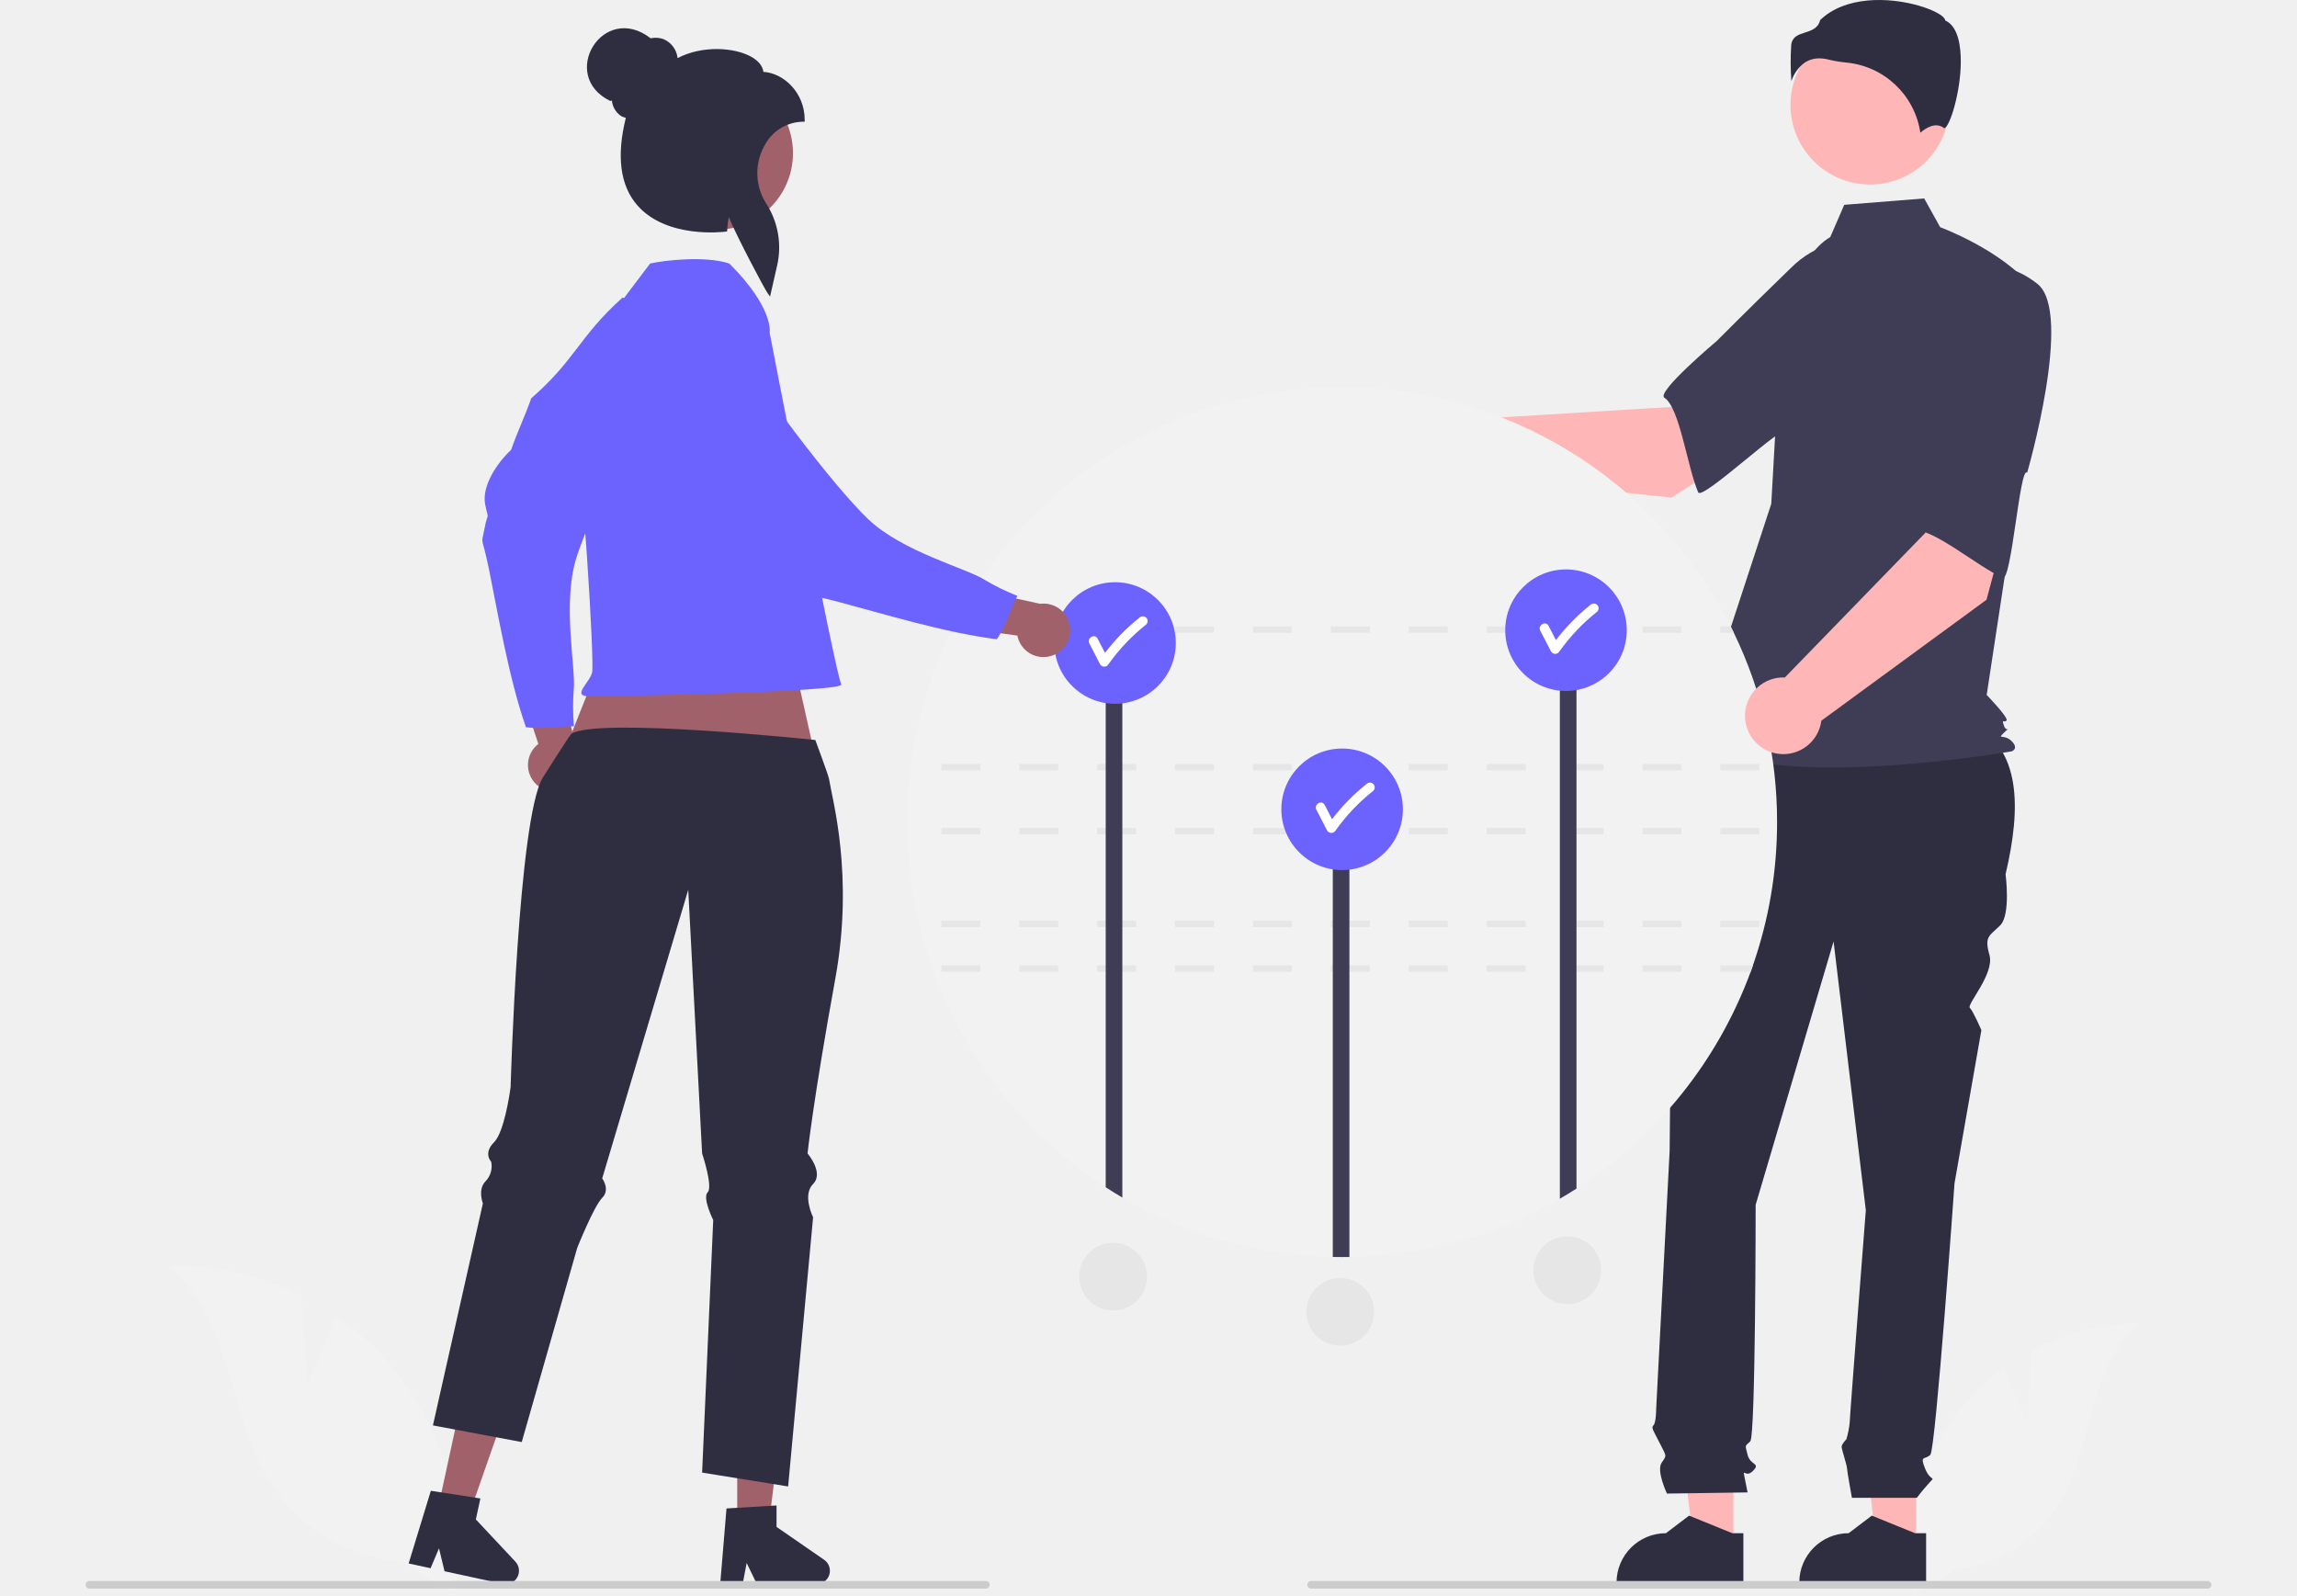
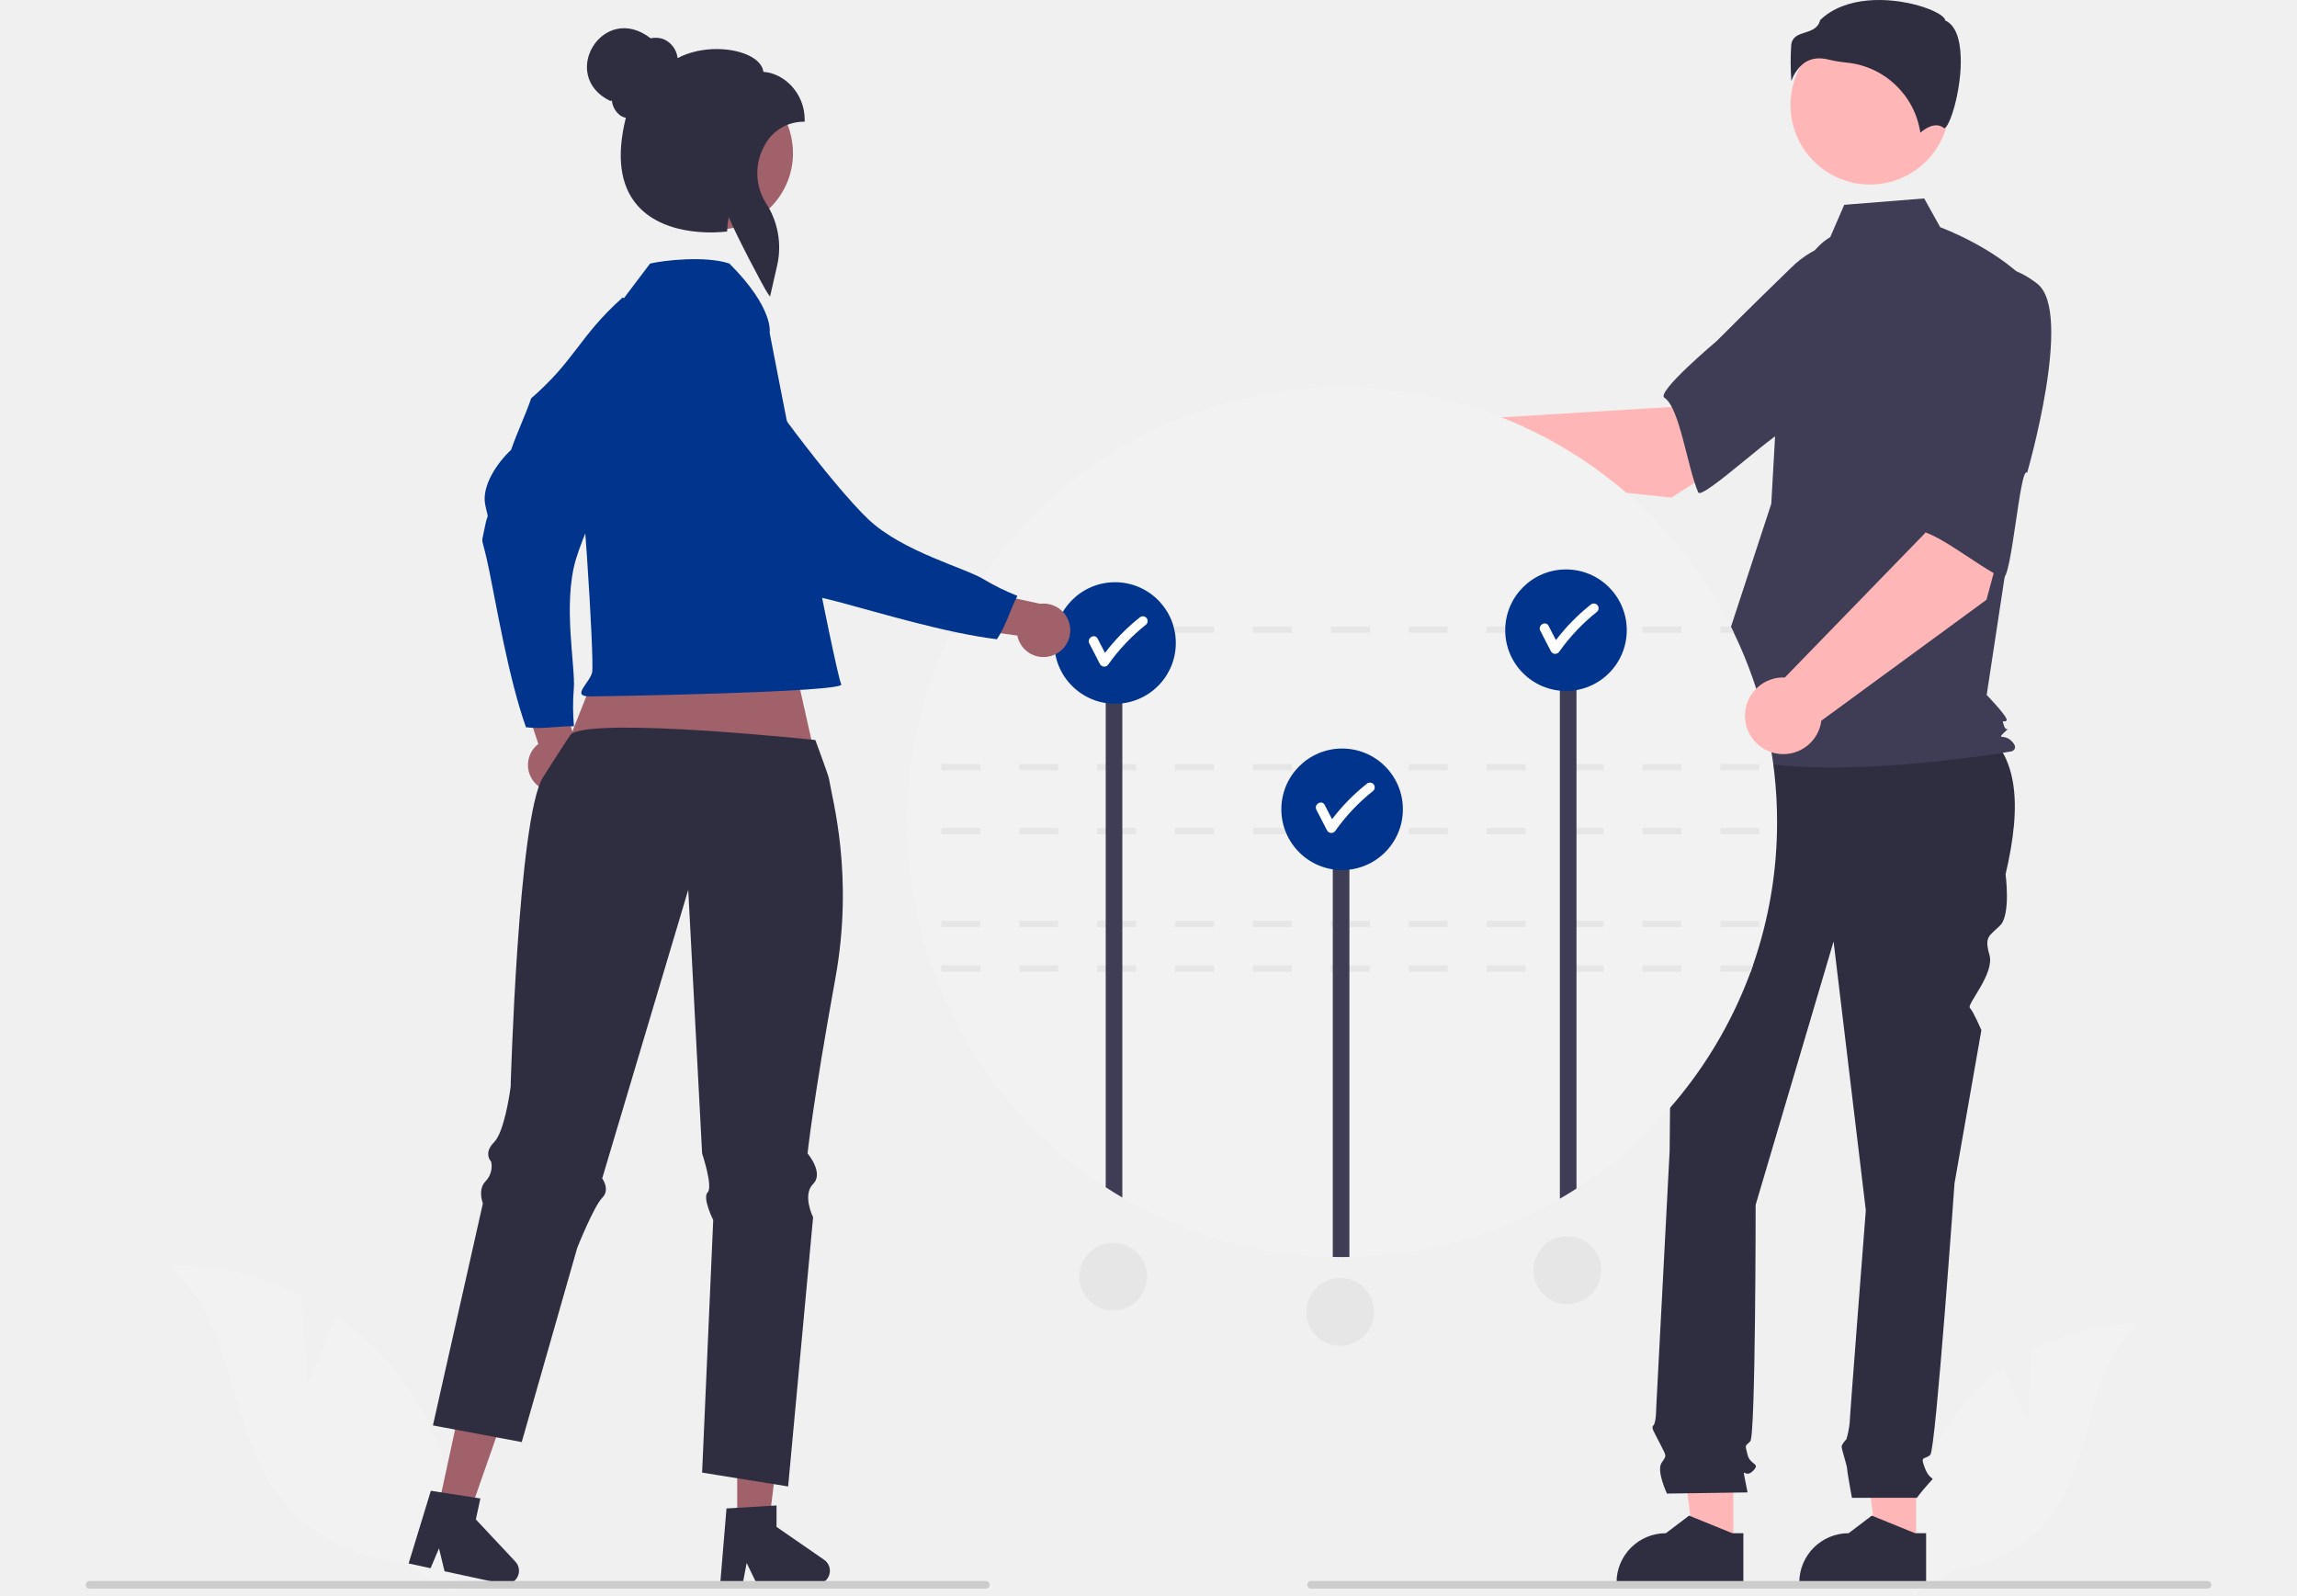
<svg xmlns="http://www.w3.org/2000/svg" data-name="Layer 1" width="1094" height="760" viewBox="0 0 664.67 498.947">
  <path d="M875.004,645.309l.998-22.434a72.455,72.455,0,0,1,33.796-8.555c-16.231,13.27-14.203,38.851-25.208,56.697a43.582,43.582,0,0,1-31.959,20.14l-13.583,8.316a73.03,73.03,0,0,1,15.393-59.179,70.542,70.542,0,0,1,12.964-12.046C870.658,636.826,875.004,645.309,875.004,645.309Z" transform="translate(-267.665 -200.5267)" fill="#f2f2f2" />
  <path d="M408.677,445.865a8.311,8.311,0,0,1,.543-12.733l-9.306-28.031,14.822,3.982,6.564,26.008a8.356,8.356,0,0,1-12.624,10.773Z" transform="translate(-267.665 -200.5267)" fill="#a0616a" />
-   <path d="M435.541,293.569c2.459,1.41,17.011-2.084,19.853-1.09-1.569,9.572,6.952,5.98-2.301,18.55S425.205,361.287,420.972,375.373s-.043,33.936-.677,40.612a69.277,69.277,0,0,0,.057,11.62c-4.999-.063-9.926.974-15.003.312-5.414-15.321-9.055-37.128-11.527-49.18s-2.562-6.955-1.429-12.982,1.408-1.647.217-7.413,3.626-13.009,8.076-17.139c1.919-5.519,4.399-10.665,6.298-16.127C420.906,312.931,421.821,305.916,435.541,293.569Z" transform="translate(-267.665 -200.5267)" fill="#6c63ff" />
+   <path d="M435.541,293.569c2.459,1.41,17.011-2.084,19.853-1.09-1.569,9.572,6.952,5.98-2.301,18.55S425.205,361.287,420.972,375.373s-.043,33.936-.677,40.612a69.277,69.277,0,0,0,.057,11.62c-4.999-.063-9.926.974-15.003.312-5.414-15.321-9.055-37.128-11.527-49.18s-2.562-6.955-1.429-12.982,1.408-1.647.217-7.413,3.626-13.009,8.076-17.139c1.919-5.519,4.399-10.665,6.298-16.127C420.906,312.931,421.821,305.916,435.541,293.569Z" transform="translate(-267.665 -200.5267)" fill="#01358d" />
  <polygon points="572.34 483.401 560.041 483.401 554.19 435.961 572.343 435.961 572.34 483.401" fill="#ffb6b6" />
  <path d="M843.142,695.85l-39.658-.001v-.502a15.437,15.437,0,0,1,15.436-15.436h.001l7.244-5.496,13.516,5.497,3.462 0Z" transform="translate(-267.665 -200.5267)" fill="#2f2e41" />
  <polygon points="515.2 483.401 502.901 483.401 497.05 435.961 515.202 435.961 515.2 483.401" fill="#ffb6b6" />
  <path d="M786.002,695.85l-39.658-.001v-.502a15.437,15.437,0,0,1,15.436-15.436h.001l7.244-5.496,13.516,5.497,3.462 0Z" transform="translate(-267.665 -200.5267)" fill="#2f2e41" />
  <path d="M777.541,424.569l80,2c15.194,8.252,15.424,26.114,10.446,47.32,0,0,1.681,12.604-1.681,15.966s-5.042,3.361-3.361,9.243-7.199,15.489-6.12,16.568,3.599,6.961,3.599,6.961l-8.403,47.897s-5.882,83.19-7.563,84.87-3.361,0-1.681,4.201,3.361,2.521,1.681,4.201a61.888,61.888,0,0,0-4.201,5.042h-20.316s-1.532-8.403-1.532-9.243-1.681-5.882-1.681-6.722,1.485-2.326,1.485-2.326a27.645,27.645,0,0,0,1.035-5.237c0-1.681,5.042-66.384,5.042-66.384L814.208,494.897l-24.369,82.349s0,72.266-1.681,73.946-1.681.84-.84,4.201,4.201,2.521,1.681,5.042-3.361-1.681-2.521,2.521l.84,4.201-25.209.361s-3.361-7.083-1.681-9.604,1.58-1.833-.471-5.958-2.891-4.966-2.05-5.806.84-5.31.84-5.31l4.201-80.401s.84-84.87.84-87.391a8.382,8.382,0,0,0-.698-3.78v-3.422l3.219-12.125Z" transform="translate(-267.665 -200.5267)" fill="#2f2e41" />
  <circle cx="557.934" cy="32.839" r="24.856" fill="#ffb6b6" />
  <path d="M813.17,274.65c-5.355,3.184-8.558,9.033-10.397,14.985a142.008,142.008,0,0,0-6.102,33.929l-1.942,34.475-24.055,73.408c20.847,17.64,99.209,4.009,99.209,4.009s2.405-.802,0-3.207-4.747-.274-2.342-2.68.747.274-.055-2.131,0-.802.802-1.604-6.207-8.018-6.207-8.018l6.415-42.137,8.018-84.993c-9.622-12.027-28.973-19.117-28.973-19.117l-5-9-25,2Z" transform="translate(-267.665 -200.5267)" fill="#3f3d56" />
  <path d="M809.761,218.778a11.746,11.746,0,0,1,2.85.374,40.565,40.565,0,0,0,5.579.936,25.852,25.852,0,0,1,23.148,21.928c1.444-1.259,4.731-3.576,7.425-1.423h0c.041.034.065.052.16.007,1.789-.849,4.965-11.295,5.061-20.493.051-4.882-.718-11.116-4.666-13.09l-.208-.104-.055-.226c-.264-1.098-3.211-2.973-8.333-4.432-9.309-2.651-22.91-3.035-30.724,4.566-.591,2.562-2.789,3.265-4.732,3.886-2.152.688-4.01,1.282-4.303,3.921a80.91,80.91,0,0,0,.053,11.279,11.519,11.519,0,0,1,4.092-5.749A8.111,8.111,0,0,1,809.761,218.778Z" transform="translate(-267.665 -200.5267)" fill="#2f2e41" />
  <path d="M763.496,356.121l40.603-26.003-20.451-27.185-20.194,24.84-62.919,3.859a11.991,11.991,0,1,0-.671,17.671Z" transform="translate(-267.665 -200.5267)" fill="#ffb6b6" />
  <path d="M841.784,293.822c2.357,14.262-42.146,41.495-42.146,41.495-.001-3.347-26.562,21.924-27.761,19.147-3.407-7.89-5.803-26.579-10.564-29.57-2.723-1.711,16.399-17.781,16.399-17.781s10.01-10.084,23.145-22.803a30.644,30.644,0,0,1,28.382-8.296S839.428,279.56,841.784,293.822Z" transform="translate(-267.665 -200.5267)" fill="#3f3d56" />
  <path d="M796.541,457.569a135.772,135.772,0,0,1-7.56,44.83c-.23.67-.47,1.33-.71,2a136.481,136.481,0,0,1-54.45,67.76c-1.71,1.1-3.44,2.15-5.2,3.17a135.219,135.219,0,0,1-65.8,18.22c-.76.01-1.52.02-2.28.02-.98,0-1.95-.01-2.92-.03a135.362,135.362,0,0,1-65.8-18.58q-2.64-1.545-5.2-3.21a136.127,136.127,0,0,1-48.57-173.35c.32-.67.65-1.33.99-2a136.054,136.054,0,0,1,243,0c.34.67.67,1.33.99,2A135.416,135.416,0,0,1,796.541,457.569Z" transform="translate(-267.665 -200.5267)" fill="#f2f2f2" style="isolation:isolate" />
  <path d="M754.461,502.399v2h12.18v-2Zm-24.36,0v2h12.18v-2Zm-24.36,0v2h12.18v-2Zm-24.36,0v2h12.18v-2Zm-24.36,0v2h12.18v-2Zm-24.36,0v2h12.18v-2Zm-24.36,0v2h12.18v-2Zm-24.35,0v2h12.17v-2Zm-24.36,0v2h12.18v-2Zm-24.36,0v2h12.18v-2Zm253.75,0h-10.16v2h9.45Z" transform="translate(-267.665 -200.5267)" fill="#e6e6e6" />
  <path d="M778.821,488.399v2h12.18v-2Zm-24.36,0v2h12.18v-2Zm-24.36,0v2h12.18v-2Zm-24.36,0v2h12.18v-2Zm-24.36,0v2h12.18v-2Zm-24.36,0v2h12.18v-2Zm-24.36,0v2h12.18v-2Zm-24.36,0v2h12.18v-2Zm-24.35,0v2h12.17v-2Zm-24.36,0v2h12.18v-2Zm-24.36,0v2h12.18v-2Z" transform="translate(-267.665 -200.5267)" fill="#e6e6e6" />
  <path d="M778.821,459.399v2h12.18v-2Zm-24.36,0v2h12.18v-2Zm-24.36,0v2h12.18v-2Zm-24.36,0v2h12.18v-2Zm-24.36,0v2h12.18v-2Zm-24.36,0v2h12.18v-2Zm-24.36,0v2h12.18v-2Zm-24.36,0v2h12.18v-2Zm-24.35,0v2h12.17v-2Zm-24.36,0v2h12.18v-2Zm-24.36,0v2h12.18v-2Z" transform="translate(-267.665 -200.5267)" fill="#e6e6e6" />
  <path d="M778.821,439.399v2h12.18v-2Zm-24.36,0v2h12.18v-2Zm-24.36,0v2h12.18v-2Zm-24.36,0v2h12.18v-2Zm-24.36,0v2h12.18v-2Zm-24.36,0v2h12.18v-2Zm-24.36,0v2h12.18v-2Zm-24.36,0v2h12.18v-2Zm-24.35,0v2h12.17v-2Zm-24.36,0v2h12.18v-2Zm-24.36,0v2h12.18v-2Z" transform="translate(-267.665 -200.5267)" fill="#e6e6e6" />
  <path d="M782.041,396.399h-3.22v2h4.21C782.711,397.729,782.381,397.069,782.041,396.399Zm-27.58,0v2h12.18v-2Zm-24.36,0v2h12.18v-2Zm-24.36,0v2h12.18v-2Zm-24.36,0v2h12.18v-2Zm-24.36,0v2h12.18v-2Zm-24.36,0v2h12.18v-2Zm-24.36,0v2h12.18v-2Zm-24.35,0v2h12.17v-2Zm-24.36,0v2h12.18v-2Zm-20.55,0c-.34.67-.67,1.33-.99,2h9.36v-2Z" transform="translate(-267.665 -200.5267)" fill="#e6e6e6" />
  <path d="M733.821,403.139v169.02c-1.71,1.1-3.44,2.15-5.2,3.17v-172.19Z" transform="translate(-267.665 -200.5267)" fill="#3f3d56" />
  <path d="M662.821,459.139v134.41c-.76.01-1.52.02-2.28.02-.98,0-1.95-.01-2.92-.03v-134.4Z" transform="translate(-267.665 -200.5267)" fill="#3f3d56" />
  <path d="M591.821,403.139v171.82q-2.64-1.545-5.2-3.21v-168.61Z" transform="translate(-267.665 -200.5267)" fill="#3f3d56" />
  <path d="M337.019,633.188,335.035,605.599a89.244,89.244,0,0,0-41.899-9.396c20.432,15.793,18.795,47.358,32.945,68.96A53.681,53.681,0,0,0,366.109,688.884L383.113,698.667a89.952,89.952,0,0,0-20.944-72.346,86.888,86.888,0,0,0-16.368-14.395C342.084,622.597,337.019,633.188,337.019,633.188Z" transform="translate(-267.665 -200.5267)" fill="#f2f2f2" />
-   <circle cx="462.876" cy="197.043" r="19" fill="#6c63ff" />
+   <circle cx="462.876" cy="197.043" r="19" fill="#01358d" />
  <path d="M740.295,389.651a1.537,1.537,0,0,0-2.121,0,62.934,62.934,0,0,0-10.782,11.013q-1.152-2.23-2.305-4.459c-.887-1.716-3.476-.2-2.59,1.514q1.685,3.261,3.371,6.522a1.518,1.518,0,0,0,2.59,0,60.749,60.749,0,0,1,11.837-12.469A1.509,1.509,0,0,0,740.295,389.651Z" transform="translate(-267.665 -200.5267)" fill="#fff" />
-   <circle cx="392.876" cy="253.043" r="19" fill="#6c63ff" />
+   <circle cx="392.876" cy="253.043" r="19" fill="#01358d" />
  <path d="M670.295,445.651a1.537,1.537,0,0,0-2.121,0,62.934,62.934,0,0,0-10.782,11.013q-1.152-2.23-2.305-4.459c-.887-1.716-3.476-.2-2.59,1.514q1.685,3.261,3.371,6.522a1.518,1.518,0,0,0,2.59,0,60.749,60.749,0,0,1,11.837-12.469A1.509,1.509,0,0,0,670.295,445.651Z" transform="translate(-267.665 -200.5267)" fill="#fff" />
-   <circle cx="321.876" cy="201.043" r="19" fill="#6c63ff" />
+   <circle cx="321.876" cy="201.043" r="19" fill="#01358d" />
  <path d="M599.295,393.651a1.537,1.537,0,0,0-2.121,0,62.934,62.934,0,0,0-10.782,11.013q-1.152-2.23-2.305-4.459c-.887-1.716-3.476-.2-2.59,1.514q1.685,3.261,3.371,6.522a1.518,1.518,0,0,0,2.59,0,60.749,60.749,0,0,1,11.837-12.469A1.509,1.509,0,0,0,599.295,393.651Z" transform="translate(-267.665 -200.5267)" fill="#fff" />
  <path d="M862.019,388.058l12.508-46.565L841.102,335.165l1.797,31.962-43.918,45.221a11.991,11.991,0,1,0,11.403,13.516Z" transform="translate(-267.665 -200.5267)" fill="#ffb6b6" />
  <path d="M877.947,289.283c11.346,8.957-3.217,59.057-3.217,59.057-2.255-2.474-4.875,34.094-7.63,32.849-7.832-3.539-22.188-15.742-27.722-14.747-3.165.569.151-24.188.151-24.188s.61-14.195,1.756-32.444a30.644,30.644,0,0,1,15.397-25.245S866.601,280.326,877.947,289.283Z" transform="translate(-267.665 -200.5267)" fill="#3f3d56" />
  <polygon points="218.409 193.301 232.16 254.667 144.042 249.186 168.004 188.918 218.409 193.301" fill="#a0616a" />
  <polygon points="203.736 476.529 213.634 476.528 218.343 438.349 203.734 438.349 203.736 476.529" fill="#a0616a" />
  <path d="M468.049,672.173l15.647-.934v6.704l14.876,10.274a4.188,4.188,0,0,1-2.38,7.634h-18.629l-3.211-6.631-1.254,6.631h-7.024Z" transform="translate(-267.665 -200.5267)" fill="#2f2e41" />
  <polygon points="110.182 471.604 119.856 473.702 132.552 437.389 118.275 434.292 110.182 471.604" fill="#a0616a" />
  <path d="M375.607,666.648l15.49,2.405-1.421,6.552,12.36,13.194a4.188,4.188,0,0,1-3.944,6.956l-18.205-3.949-1.732-7.161-2.631,6.215-6.864-1.489Z" transform="translate(-267.665 -200.5267)" fill="#2f2e41" />
  <path d="M502.075,506.509c-6.947,38.178-8.683,54.662-8.683,54.662s5.21,6.074,1.737,9.547,0,10.411,0,10.411l-7.81,84.167-6.287-1.019-15.145-2.435-5.462-.883,3.473-78.956s-3.473-6.947-1.737-8.683c1.737-1.737-1.737-12.147-1.737-12.147l-4.337-82.43L429.182,568.982s2.61,3.473,0,6.074c-2.6,2.6-7.801,15.621-7.801,15.621l-15.999,55.982-1.358,4.754-8.344-1.562-9.081-1.708-1.669-.31-2.969-.563-1.911-.359-.65-.116-3.143-.592.951-4.22.495-2.222L391.237,579.644l.31-1.387.33-1.465s-1.737-4.337.863-6.947a6.78,6.78,0,0,0,1.737-6.074,2.369,2.369,0,0,1-.233-.291,3.602,3.602,0,0,1-.621-1.417c-.233-1.087-.029-2.61,1.727-4.366a7.408,7.408,0,0,0,1.232-1.766c2.639-4.997,3.968-15.582,3.968-15.582s2.348-83.837,10.032-96.644c.408-.669,8.565-13.521,8.992-13.783,8.674-5.2,76.25,1.983,76.25,1.983s4.093,10.996,4.277,12.14C501.102,450.479,507.964,474.123,502.075,506.509Z" transform="translate(-267.665 -200.5267)" fill="#2f2e41" />
-   <path d="M481.541,304.569s1.462-7.59-12.588-21.641c-7.439-2.48-20.327-1.034-24.795,0-20.663,27.275-16.963,22.462-22.342,37.701-1.395,3.952-2.092,7.748-1.472,10.848,2.48,12.398,6.505,76.037,5.678,79.343s-6.612,7.439-.827,7.439,80.395-1.306,78.742-3.786S481.541,304.569,481.541,304.569Z" transform="translate(-267.665 -200.5267)" fill="#6c63ff" />
+   <path d="M481.541,304.569s1.462-7.59-12.588-21.641c-7.439-2.48-20.327-1.034-24.795,0-20.663,27.275-16.963,22.462-22.342,37.701-1.395,3.952-2.092,7.748-1.472,10.848,2.48,12.398,6.505,76.037,5.678,79.343s-6.612,7.439-.827,7.439,80.395-1.306,78.742-3.786S481.541,304.569,481.541,304.569Z" transform="translate(-267.665 -200.5267)" fill="#01358d" />
  <path d="M570.151,405.415a8.311,8.311,0,0,1-11.158-6.157L529.752,395.104,539.919,383.607l26.209,5.707a8.356,8.356,0,0,1,4.023,16.101Z" transform="translate(-267.665 -200.5267)" fill="#a0616a" />
-   <path d="M446.438,299.684c2.358-1.574,5.036-2.313,7.191-4.415,7.871,5.668,8.45-3.561,15.583,10.322s32.576,47.354,43.302,57.418,30.365,15.154,36.059,18.695a69.275,69.275,0,0,0,10.429,5.124c-2.283,4.448-3.549,9.321-6.404,13.572-16.129-1.976-37.275-8.43-49.167-11.585s-7.369-.804-12.259-4.503-.848-1.995-6.54-3.496-10.033-9.041-11.748-14.865c-4.087-4.176-7.59-8.689-11.633-12.822C456.578,335.256,451.38,317.467,446.438,299.684Z" transform="translate(-267.665 -200.5267)" fill="#6c63ff" />
+   <path d="M446.438,299.684c2.358-1.574,5.036-2.313,7.191-4.415,7.871,5.668,8.45-3.561,15.583,10.322s32.576,47.354,43.302,57.418,30.365,15.154,36.059,18.695a69.275,69.275,0,0,0,10.429,5.124c-2.283,4.448-3.549,9.321-6.404,13.572-16.129-1.976-37.275-8.43-49.167-11.585s-7.369-.804-12.259-4.503-.848-1.995-6.54-3.496-10.033-9.041-11.748-14.865c-4.087-4.176-7.59-8.689-11.633-12.822C456.578,335.256,451.38,317.467,446.438,299.684Z" transform="translate(-267.665 -200.5267)" fill="#01358d" />
  <circle cx="197.237" cy="47.891" r="23.933" fill="#a0616a" />
  <path d="M480.892,292.165c-1.135-1.62-9.616-17.683-12.137-23.758a27.779,27.779,0,0,0-.49,3.987l-.025.499-.495.064c-.745.095-18.347,2.232-27.508-8.156-5.427-6.153-6.658-15.382-3.663-27.436a4.778,4.778,0,0,1-1.542-.594,6.623,6.623,0,0,1-2.823-4.811l-.507.136c-16.297-7.93-2.257-31.129,12.629-19.595a7.192,7.192,0,0,1,3.93.226,7.292,7.292,0,0,1,4.501,5.966c7.691-4.045,17.87-3.387,23.135-.352,2.204,1.271,3.47,2.872,3.695,4.658,6.218.347,12.906,6.404,12.906,14.986v.598h-.598a13.795,13.795,0,0,0-12.019,7.571,17.579,17.579,0,0,0,.54,17.937,25.291,25.291,0,0,1,3.49,19.337l-2.246,9.84Z" transform="translate(-267.665 -200.5267)" fill="#2f2e41" />
  <path d="M550.335,696.048a1.186,1.186,0,0,1-1.19,1.19H268.855a1.19,1.19,0,1,1,0-2.38h280.29A1.187,1.187,0,0,1,550.335,696.048Z" transform="translate(-267.665 -200.5267)" fill="#ccc" />
  <path d="M932.335,696.048a1.186,1.186,0,0,1-1.19,1.19H650.855a1.19,1.19,0,1,1,0-2.38h280.29A1.187,1.187,0,0,1,932.335,696.048Z" transform="translate(-267.665 -200.5267)" fill="#ccc" />
  <circle cx="321.286" cy="399.169" r="10.591" fill="#e6e6e6" />
  <circle cx="392.286" cy="410.169" r="10.591" fill="#e6e6e6" />
  <circle cx="463.286" cy="397.169" r="10.591" fill="#e6e6e6" />
</svg>
